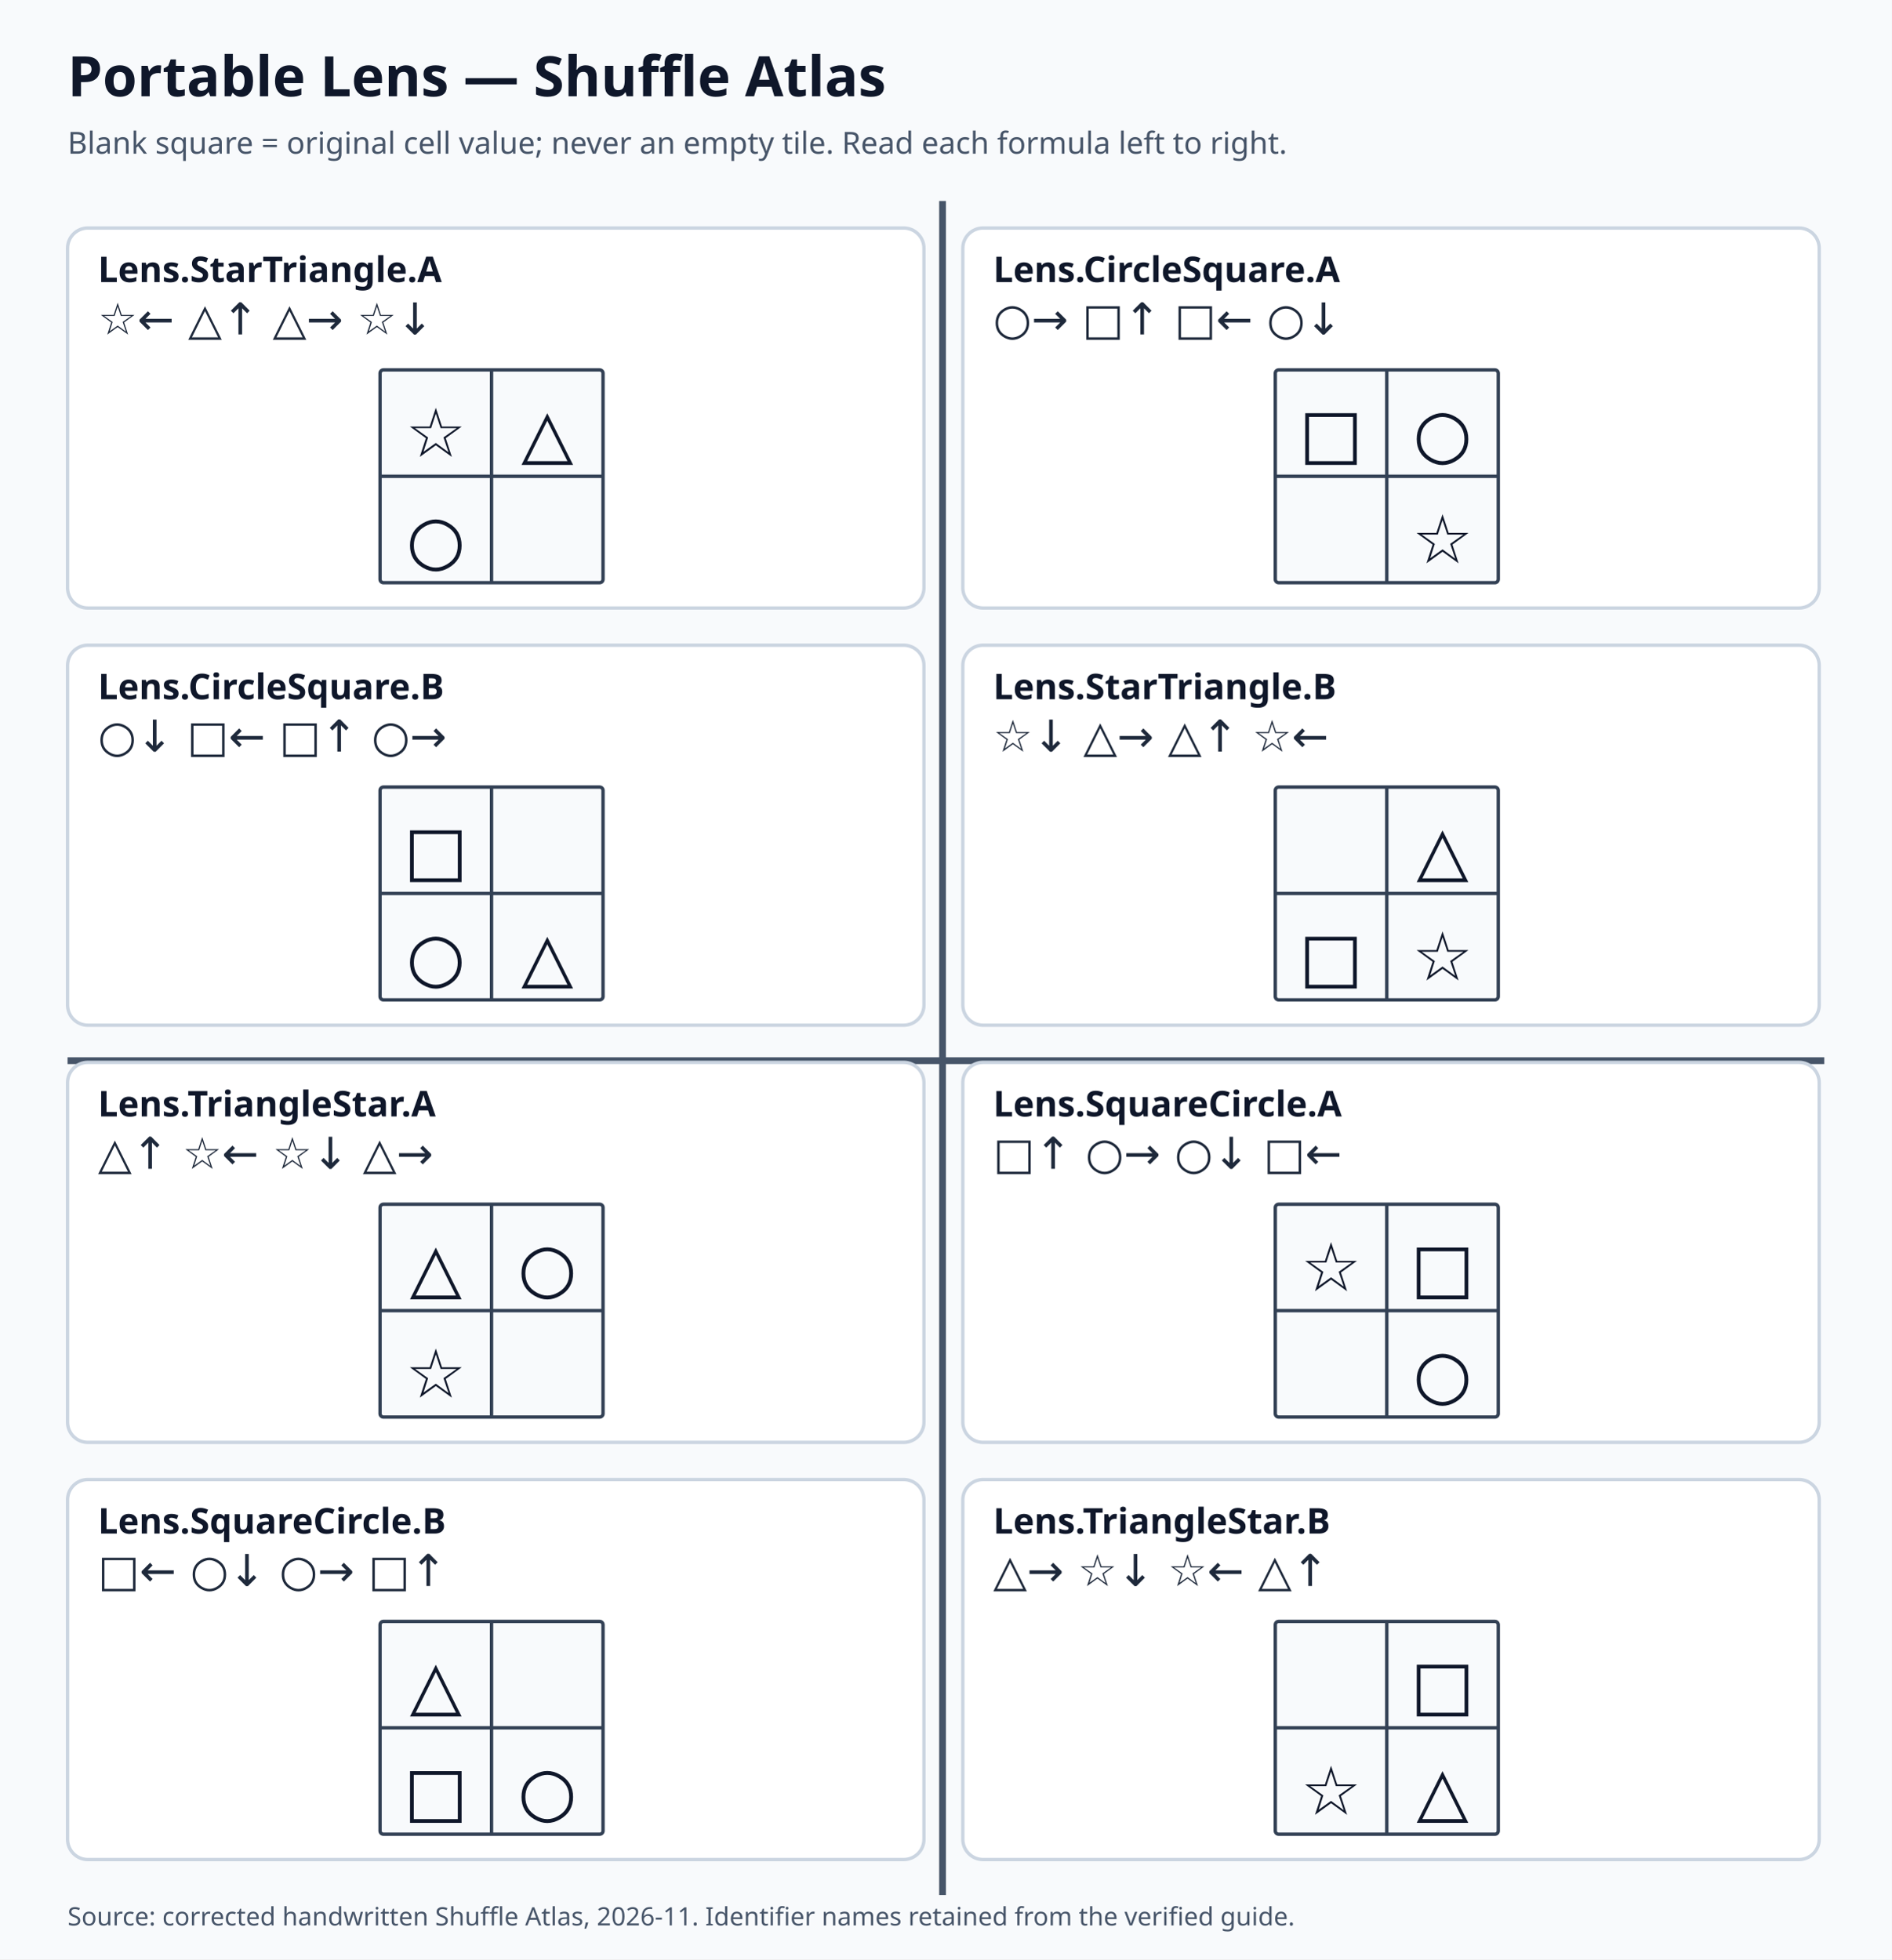
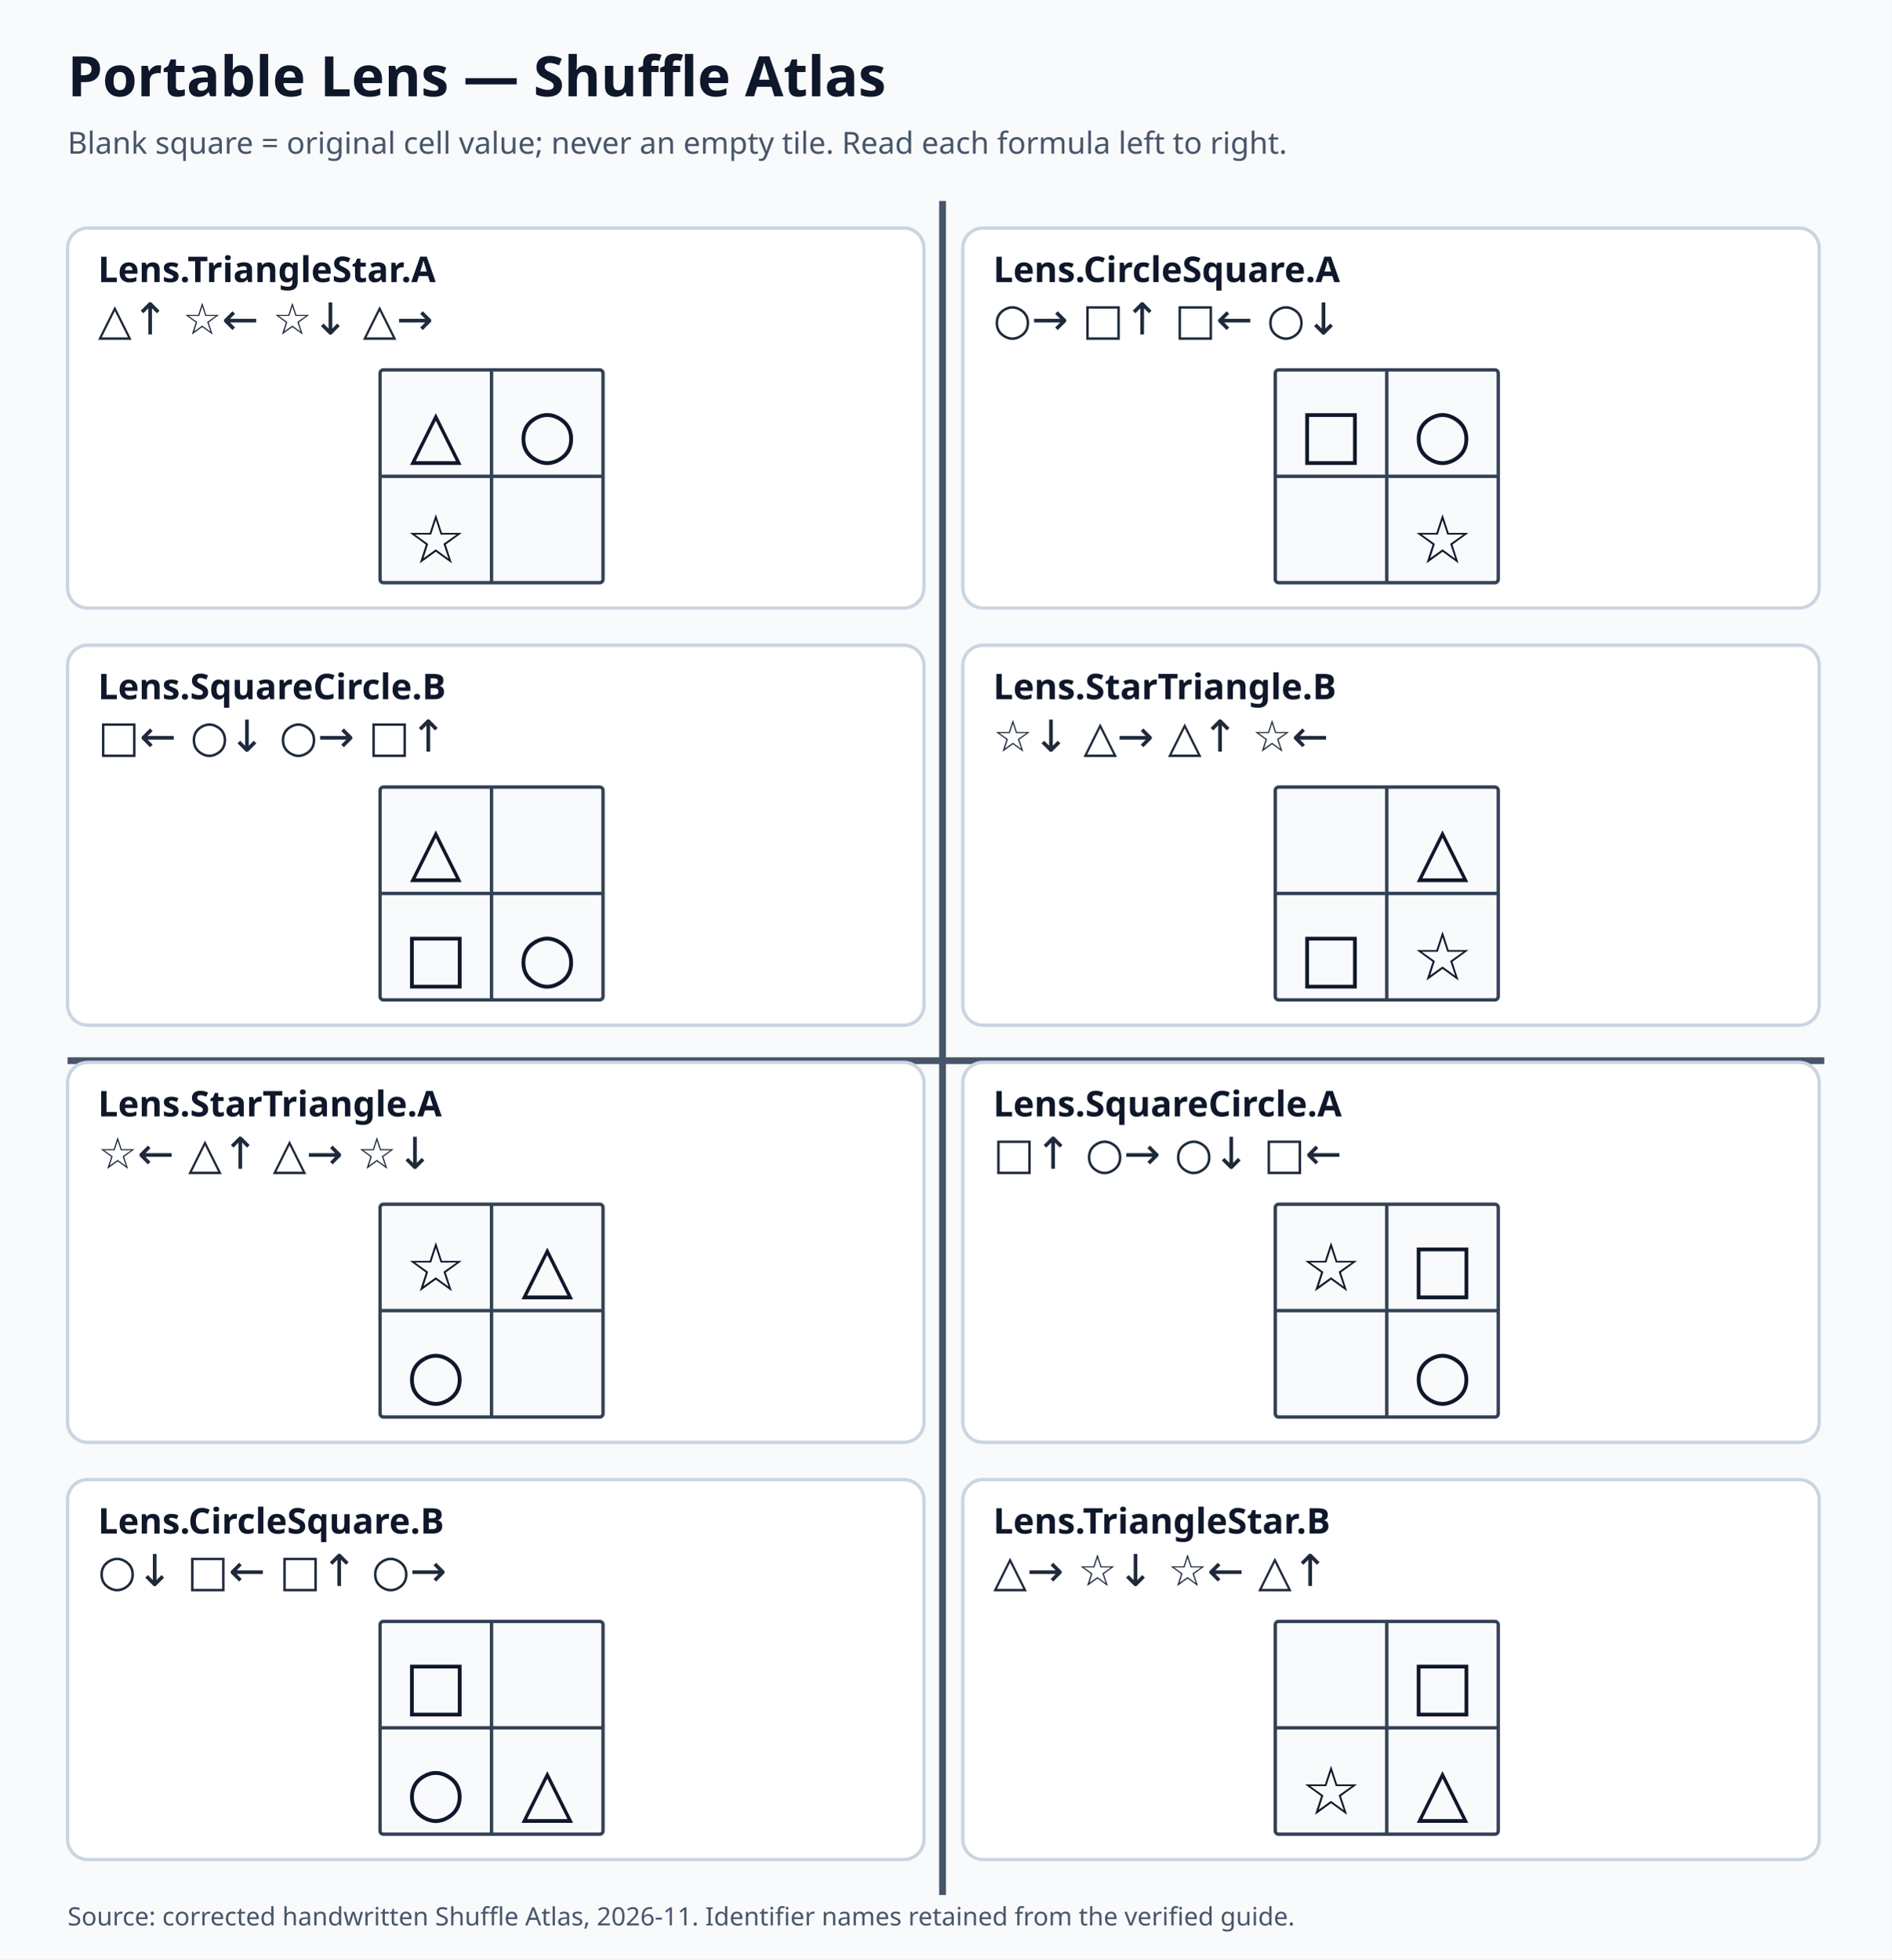
<svg xmlns="http://www.w3.org/2000/svg" width="1120" height="1160" viewBox="0 0 1120 1160" role="img" aria-labelledby="title desc">
  <rect width="1120" height="1160" fill="#f8fafc" />
  <text x="40" y="57" font-family="sans-serif" font-size="33" font-weight="700" fill="#0f172a">Portable Lens — Shuffle Atlas</text>
  <text x="40" y="91" font-family="sans-serif" font-size="18" fill="#475569">Blank square = original cell value; never an empty tile. Read each formula left to right.</text>
  <line x1="558" y1="119" x2="558" y2="1122" stroke="#475569" stroke-width="4" />
  <line x1="40" y1="628" x2="1080" y2="628" stroke="#475569" stroke-width="4" />
  <g transform="translate(40 135)">
    <rect x="0" y="0" width="507" height="225" rx="12" fill="#ffffff" stroke="#cbd5e1" stroke-width="2" />
-     <text x="18" y="32" font-size="21" font-weight="700" font-family="sans-serif" fill="#0f172a">Lens.StarTriangle.A</text>
-     <text x="18" y="63" font-size="26" font-family="'DejaVu Sans','Noto Sans Symbols 2',sans-serif" fill="#1e293b">☆←   △↑   △→   ☆↓</text>
+     <text x="18" y="32" font-size="21" font-weight="700" font-family="sans-serif" fill="#0f172a">Lens.TriangleStar.A</text>
+     <text x="18" y="63" font-size="26" font-family="'DejaVu Sans','Noto Sans Symbols 2',sans-serif" fill="#1e293b">△↑   ☆←   ☆↓   △→</text>
    <rect x="185" y="84" width="132" height="126" rx="2" fill="#f8fafc" stroke="#334155" stroke-width="2" />
    <line x1="251" y1="84" x2="251" y2="210" stroke="#334155" stroke-width="2" />
    <line x1="185" y1="147" x2="317" y2="147" stroke="#334155" stroke-width="2" />
-     <text x="218" y="124" font-size="40" font-family="'DejaVu Sans','Noto Sans Symbols 2',sans-serif" text-anchor="middle" dominant-baseline="middle" fill="#0f172a">☆</text>
-     <text x="284" y="124" font-size="40" font-family="'DejaVu Sans','Noto Sans Symbols 2',sans-serif" text-anchor="middle" dominant-baseline="middle" fill="#0f172a">△</text>
-     <text x="218" y="187" font-size="40" font-family="'DejaVu Sans','Noto Sans Symbols 2',sans-serif" text-anchor="middle" dominant-baseline="middle" fill="#0f172a">○</text>
+     <text x="218" y="124" font-size="40" font-family="'DejaVu Sans','Noto Sans Symbols 2',sans-serif" text-anchor="middle" dominant-baseline="middle" fill="#0f172a">△</text>
+     <text x="284" y="124" font-size="40" font-family="'DejaVu Sans','Noto Sans Symbols 2',sans-serif" text-anchor="middle" dominant-baseline="middle" fill="#0f172a">○</text>
+     <text x="218" y="187" font-size="40" font-family="'DejaVu Sans','Noto Sans Symbols 2',sans-serif" text-anchor="middle" dominant-baseline="middle" fill="#0f172a">☆</text>
  </g>
  <g transform="translate(570 135)">
    <rect x="0" y="0" width="507" height="225" rx="12" fill="#ffffff" stroke="#cbd5e1" stroke-width="2" />
    <text x="18" y="32" font-size="21" font-weight="700" font-family="sans-serif" fill="#0f172a">Lens.CircleSquare.A</text>
    <text x="18" y="63" font-size="26" font-family="'DejaVu Sans','Noto Sans Symbols 2',sans-serif" fill="#1e293b">○→   □↑   □←   ○↓</text>
    <rect x="185" y="84" width="132" height="126" rx="2" fill="#f8fafc" stroke="#334155" stroke-width="2" />
    <line x1="251" y1="84" x2="251" y2="210" stroke="#334155" stroke-width="2" />
    <line x1="185" y1="147" x2="317" y2="147" stroke="#334155" stroke-width="2" />
    <text x="218" y="124" font-size="40" font-family="'DejaVu Sans','Noto Sans Symbols 2',sans-serif" text-anchor="middle" dominant-baseline="middle" fill="#0f172a">□</text>
    <text x="284" y="124" font-size="40" font-family="'DejaVu Sans','Noto Sans Symbols 2',sans-serif" text-anchor="middle" dominant-baseline="middle" fill="#0f172a">○</text>
    <text x="284" y="187" font-size="40" font-family="'DejaVu Sans','Noto Sans Symbols 2',sans-serif" text-anchor="middle" dominant-baseline="middle" fill="#0f172a">☆</text>
  </g>
  <g transform="translate(40 382)">
    <rect x="0" y="0" width="507" height="225" rx="12" fill="#ffffff" stroke="#cbd5e1" stroke-width="2" />
-     <text x="18" y="32" font-size="21" font-weight="700" font-family="sans-serif" fill="#0f172a">Lens.CircleSquare.B</text>
-     <text x="18" y="63" font-size="26" font-family="'DejaVu Sans','Noto Sans Symbols 2',sans-serif" fill="#1e293b">○↓   □←   □↑   ○→</text>
+     <text x="18" y="32" font-size="21" font-weight="700" font-family="sans-serif" fill="#0f172a">Lens.SquareCircle.B</text>
+     <text x="18" y="63" font-size="26" font-family="'DejaVu Sans','Noto Sans Symbols 2',sans-serif" fill="#1e293b">□←   ○↓   ○→   □↑</text>
    <rect x="185" y="84" width="132" height="126" rx="2" fill="#f8fafc" stroke="#334155" stroke-width="2" />
    <line x1="251" y1="84" x2="251" y2="210" stroke="#334155" stroke-width="2" />
    <line x1="185" y1="147" x2="317" y2="147" stroke="#334155" stroke-width="2" />
-     <text x="218" y="124" font-size="40" font-family="'DejaVu Sans','Noto Sans Symbols 2',sans-serif" text-anchor="middle" dominant-baseline="middle" fill="#0f172a">□</text>
-     <text x="218" y="187" font-size="40" font-family="'DejaVu Sans','Noto Sans Symbols 2',sans-serif" text-anchor="middle" dominant-baseline="middle" fill="#0f172a">○</text>
-     <text x="284" y="187" font-size="40" font-family="'DejaVu Sans','Noto Sans Symbols 2',sans-serif" text-anchor="middle" dominant-baseline="middle" fill="#0f172a">△</text>
+     <text x="218" y="124" font-size="40" font-family="'DejaVu Sans','Noto Sans Symbols 2',sans-serif" text-anchor="middle" dominant-baseline="middle" fill="#0f172a">△</text>
+     <text x="218" y="187" font-size="40" font-family="'DejaVu Sans','Noto Sans Symbols 2',sans-serif" text-anchor="middle" dominant-baseline="middle" fill="#0f172a">□</text>
+     <text x="284" y="187" font-size="40" font-family="'DejaVu Sans','Noto Sans Symbols 2',sans-serif" text-anchor="middle" dominant-baseline="middle" fill="#0f172a">○</text>
  </g>
  <g transform="translate(570 382)">
    <rect x="0" y="0" width="507" height="225" rx="12" fill="#ffffff" stroke="#cbd5e1" stroke-width="2" />
    <text x="18" y="32" font-size="21" font-weight="700" font-family="sans-serif" fill="#0f172a">Lens.StarTriangle.B</text>
    <text x="18" y="63" font-size="26" font-family="'DejaVu Sans','Noto Sans Symbols 2',sans-serif" fill="#1e293b">☆↓   △→   △↑   ☆←</text>
    <rect x="185" y="84" width="132" height="126" rx="2" fill="#f8fafc" stroke="#334155" stroke-width="2" />
    <line x1="251" y1="84" x2="251" y2="210" stroke="#334155" stroke-width="2" />
    <line x1="185" y1="147" x2="317" y2="147" stroke="#334155" stroke-width="2" />
    <text x="284" y="124" font-size="40" font-family="'DejaVu Sans','Noto Sans Symbols 2',sans-serif" text-anchor="middle" dominant-baseline="middle" fill="#0f172a">△</text>
    <text x="218" y="187" font-size="40" font-family="'DejaVu Sans','Noto Sans Symbols 2',sans-serif" text-anchor="middle" dominant-baseline="middle" fill="#0f172a">□</text>
    <text x="284" y="187" font-size="40" font-family="'DejaVu Sans','Noto Sans Symbols 2',sans-serif" text-anchor="middle" dominant-baseline="middle" fill="#0f172a">☆</text>
  </g>
  <g transform="translate(40 629)">
    <rect x="0" y="0" width="507" height="225" rx="12" fill="#ffffff" stroke="#cbd5e1" stroke-width="2" />
-     <text x="18" y="32" font-size="21" font-weight="700" font-family="sans-serif" fill="#0f172a">Lens.TriangleStar.A</text>
-     <text x="18" y="63" font-size="26" font-family="'DejaVu Sans','Noto Sans Symbols 2',sans-serif" fill="#1e293b">△↑   ☆←   ☆↓   △→</text>
+     <text x="18" y="32" font-size="21" font-weight="700" font-family="sans-serif" fill="#0f172a">Lens.StarTriangle.A</text>
+     <text x="18" y="63" font-size="26" font-family="'DejaVu Sans','Noto Sans Symbols 2',sans-serif" fill="#1e293b">☆←   △↑   △→   ☆↓</text>
    <rect x="185" y="84" width="132" height="126" rx="2" fill="#f8fafc" stroke="#334155" stroke-width="2" />
    <line x1="251" y1="84" x2="251" y2="210" stroke="#334155" stroke-width="2" />
    <line x1="185" y1="147" x2="317" y2="147" stroke="#334155" stroke-width="2" />
-     <text x="218" y="124" font-size="40" font-family="'DejaVu Sans','Noto Sans Symbols 2',sans-serif" text-anchor="middle" dominant-baseline="middle" fill="#0f172a">△</text>
-     <text x="284" y="124" font-size="40" font-family="'DejaVu Sans','Noto Sans Symbols 2',sans-serif" text-anchor="middle" dominant-baseline="middle" fill="#0f172a">○</text>
-     <text x="218" y="187" font-size="40" font-family="'DejaVu Sans','Noto Sans Symbols 2',sans-serif" text-anchor="middle" dominant-baseline="middle" fill="#0f172a">☆</text>
+     <text x="218" y="124" font-size="40" font-family="'DejaVu Sans','Noto Sans Symbols 2',sans-serif" text-anchor="middle" dominant-baseline="middle" fill="#0f172a">☆</text>
+     <text x="284" y="124" font-size="40" font-family="'DejaVu Sans','Noto Sans Symbols 2',sans-serif" text-anchor="middle" dominant-baseline="middle" fill="#0f172a">△</text>
+     <text x="218" y="187" font-size="40" font-family="'DejaVu Sans','Noto Sans Symbols 2',sans-serif" text-anchor="middle" dominant-baseline="middle" fill="#0f172a">○</text>
  </g>
  <g transform="translate(570 629)">
    <rect x="0" y="0" width="507" height="225" rx="12" fill="#ffffff" stroke="#cbd5e1" stroke-width="2" />
    <text x="18" y="32" font-size="21" font-weight="700" font-family="sans-serif" fill="#0f172a">Lens.SquareCircle.A</text>
    <text x="18" y="63" font-size="26" font-family="'DejaVu Sans','Noto Sans Symbols 2',sans-serif" fill="#1e293b">□↑   ○→   ○↓   □←</text>
    <rect x="185" y="84" width="132" height="126" rx="2" fill="#f8fafc" stroke="#334155" stroke-width="2" />
    <line x1="251" y1="84" x2="251" y2="210" stroke="#334155" stroke-width="2" />
    <line x1="185" y1="147" x2="317" y2="147" stroke="#334155" stroke-width="2" />
    <text x="218" y="124" font-size="40" font-family="'DejaVu Sans','Noto Sans Symbols 2',sans-serif" text-anchor="middle" dominant-baseline="middle" fill="#0f172a">☆</text>
    <text x="284" y="124" font-size="40" font-family="'DejaVu Sans','Noto Sans Symbols 2',sans-serif" text-anchor="middle" dominant-baseline="middle" fill="#0f172a">□</text>
    <text x="284" y="187" font-size="40" font-family="'DejaVu Sans','Noto Sans Symbols 2',sans-serif" text-anchor="middle" dominant-baseline="middle" fill="#0f172a">○</text>
  </g>
  <g transform="translate(40 876)">
    <rect x="0" y="0" width="507" height="225" rx="12" fill="#ffffff" stroke="#cbd5e1" stroke-width="2" />
-     <text x="18" y="32" font-size="21" font-weight="700" font-family="sans-serif" fill="#0f172a">Lens.SquareCircle.B</text>
-     <text x="18" y="63" font-size="26" font-family="'DejaVu Sans','Noto Sans Symbols 2',sans-serif" fill="#1e293b">□←   ○↓   ○→   □↑</text>
+     <text x="18" y="32" font-size="21" font-weight="700" font-family="sans-serif" fill="#0f172a">Lens.CircleSquare.B</text>
+     <text x="18" y="63" font-size="26" font-family="'DejaVu Sans','Noto Sans Symbols 2',sans-serif" fill="#1e293b">○↓   □←   □↑   ○→</text>
    <rect x="185" y="84" width="132" height="126" rx="2" fill="#f8fafc" stroke="#334155" stroke-width="2" />
    <line x1="251" y1="84" x2="251" y2="210" stroke="#334155" stroke-width="2" />
    <line x1="185" y1="147" x2="317" y2="147" stroke="#334155" stroke-width="2" />
-     <text x="218" y="124" font-size="40" font-family="'DejaVu Sans','Noto Sans Symbols 2',sans-serif" text-anchor="middle" dominant-baseline="middle" fill="#0f172a">△</text>
-     <text x="218" y="187" font-size="40" font-family="'DejaVu Sans','Noto Sans Symbols 2',sans-serif" text-anchor="middle" dominant-baseline="middle" fill="#0f172a">□</text>
-     <text x="284" y="187" font-size="40" font-family="'DejaVu Sans','Noto Sans Symbols 2',sans-serif" text-anchor="middle" dominant-baseline="middle" fill="#0f172a">○</text>
+     <text x="218" y="124" font-size="40" font-family="'DejaVu Sans','Noto Sans Symbols 2',sans-serif" text-anchor="middle" dominant-baseline="middle" fill="#0f172a">□</text>
+     <text x="218" y="187" font-size="40" font-family="'DejaVu Sans','Noto Sans Symbols 2',sans-serif" text-anchor="middle" dominant-baseline="middle" fill="#0f172a">○</text>
+     <text x="284" y="187" font-size="40" font-family="'DejaVu Sans','Noto Sans Symbols 2',sans-serif" text-anchor="middle" dominant-baseline="middle" fill="#0f172a">△</text>
  </g>
  <g transform="translate(570 876)">
    <rect x="0" y="0" width="507" height="225" rx="12" fill="#ffffff" stroke="#cbd5e1" stroke-width="2" />
    <text x="18" y="32" font-size="21" font-weight="700" font-family="sans-serif" fill="#0f172a">Lens.TriangleStar.B</text>
    <text x="18" y="63" font-size="26" font-family="'DejaVu Sans','Noto Sans Symbols 2',sans-serif" fill="#1e293b">△→   ☆↓   ☆←   △↑</text>
    <rect x="185" y="84" width="132" height="126" rx="2" fill="#f8fafc" stroke="#334155" stroke-width="2" />
    <line x1="251" y1="84" x2="251" y2="210" stroke="#334155" stroke-width="2" />
    <line x1="185" y1="147" x2="317" y2="147" stroke="#334155" stroke-width="2" />
    <text x="284" y="124" font-size="40" font-family="'DejaVu Sans','Noto Sans Symbols 2',sans-serif" text-anchor="middle" dominant-baseline="middle" fill="#0f172a">□</text>
    <text x="218" y="187" font-size="40" font-family="'DejaVu Sans','Noto Sans Symbols 2',sans-serif" text-anchor="middle" dominant-baseline="middle" fill="#0f172a">☆</text>
    <text x="284" y="187" font-size="40" font-family="'DejaVu Sans','Noto Sans Symbols 2',sans-serif" text-anchor="middle" dominant-baseline="middle" fill="#0f172a">△</text>
  </g>
  <text x="40" y="1140" font-family="sans-serif" font-size="15" fill="#475569">Source: corrected handwritten Shuffle Atlas, 2026-11. Identifier names retained from the verified guide.</text>
</svg>
